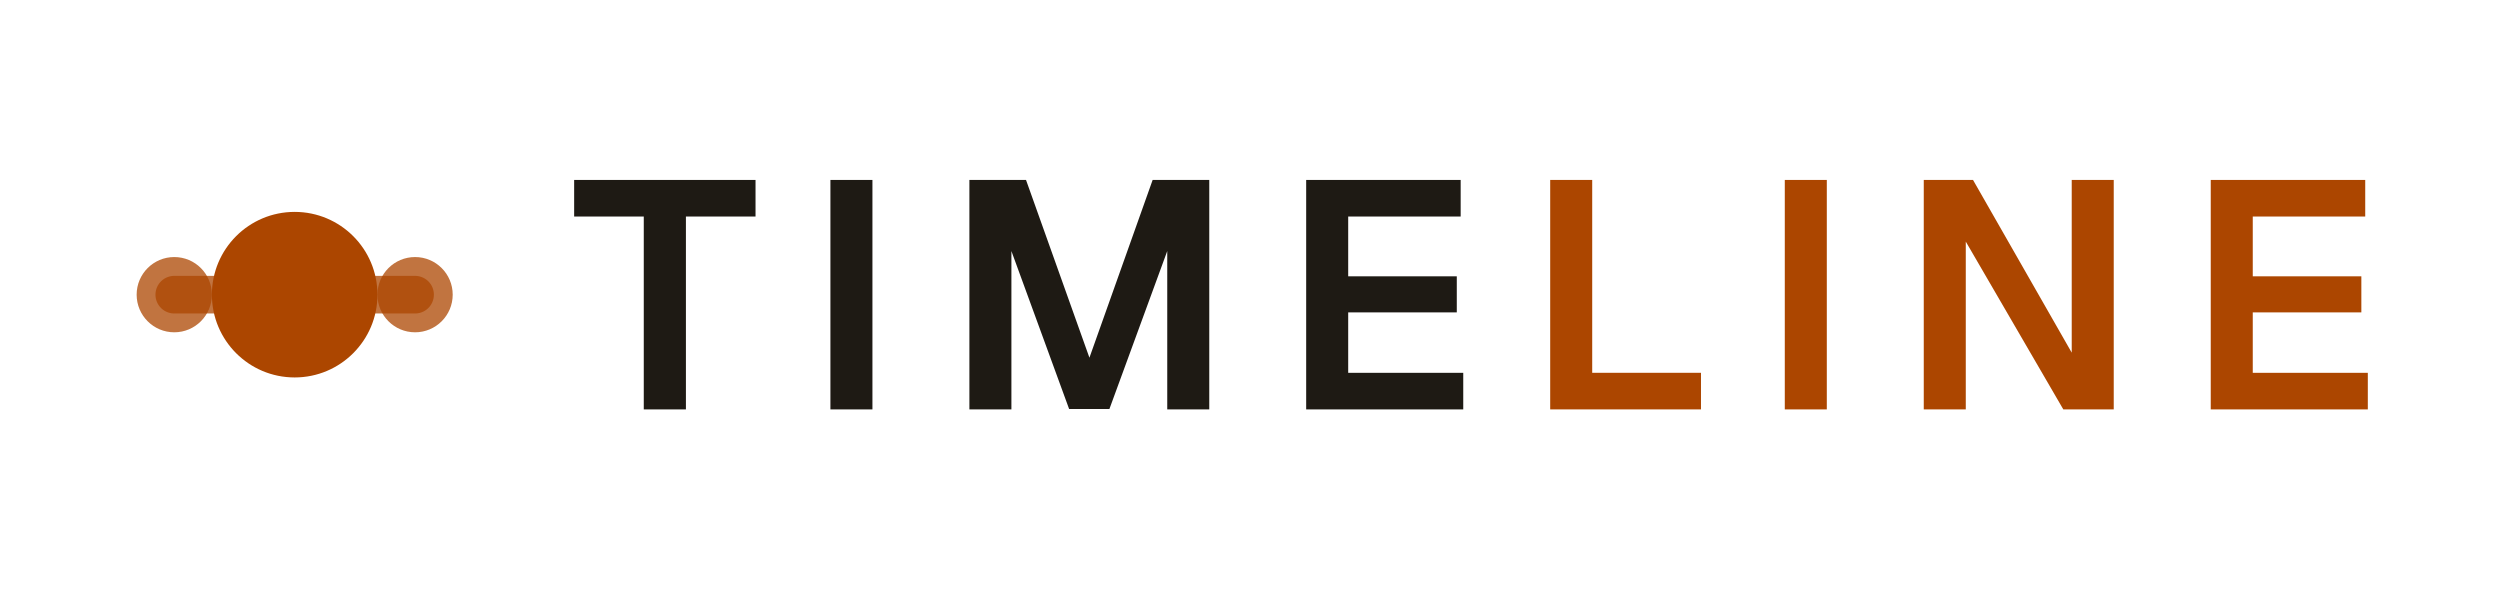
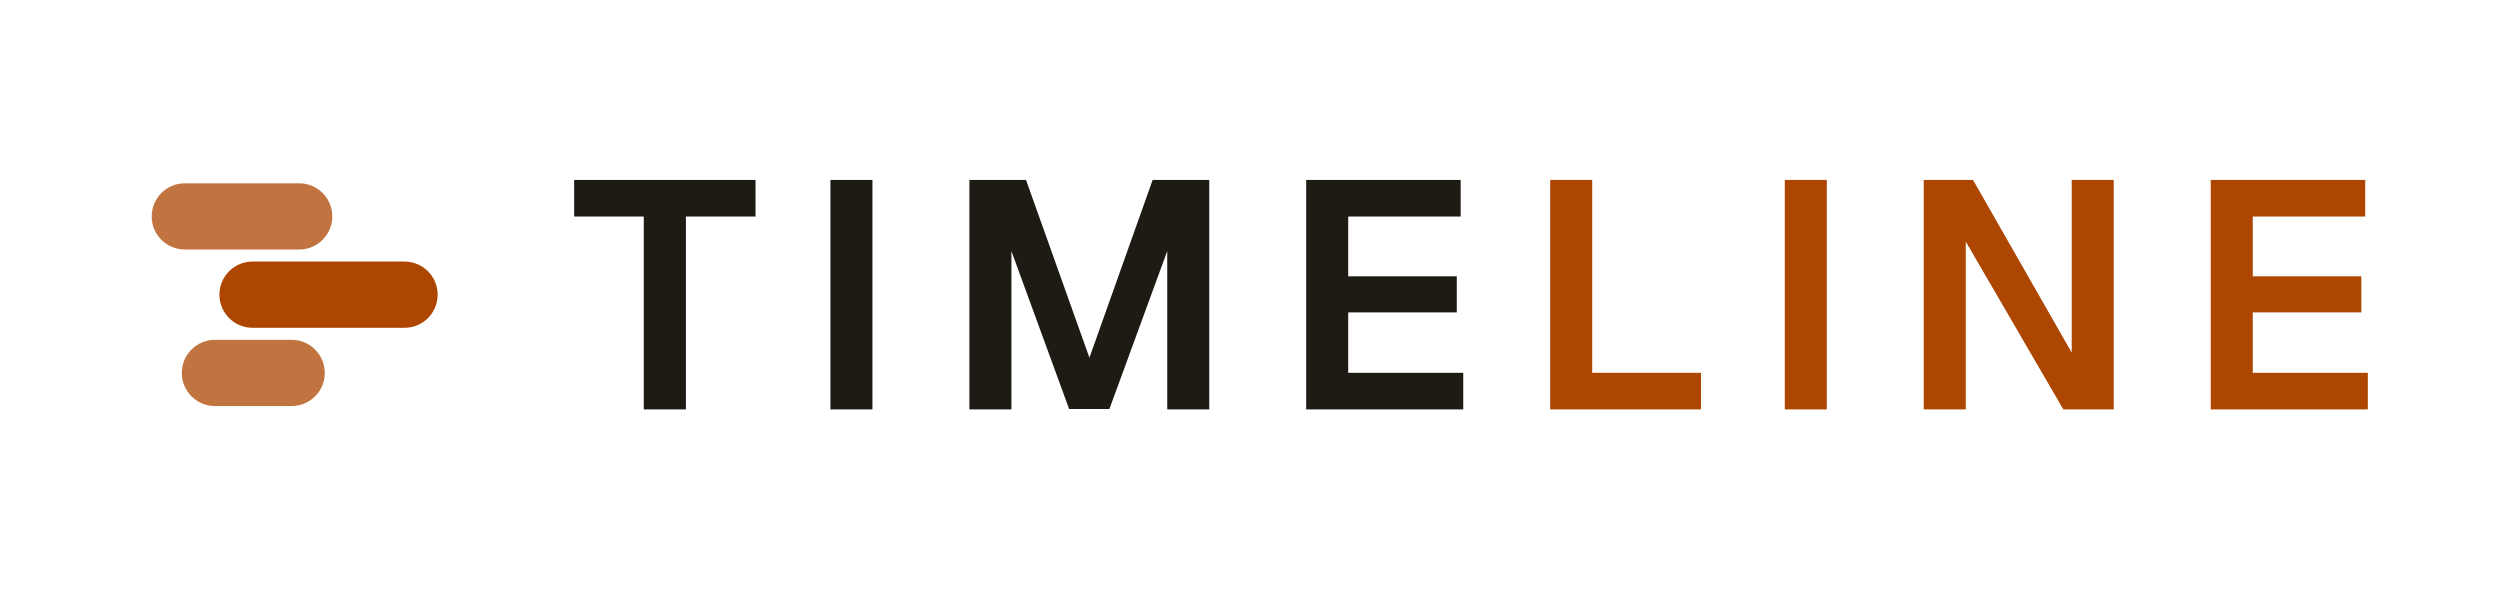
<svg xmlns="http://www.w3.org/2000/svg" width="263" height="62" viewBox="0 0 263 62" role="img" aria-label="Timeline">
  <g transform="translate(12.0 12.0) scale(1.5833)" fill="#ac4600">
-     <path d="M4 12h16" fill="none" stroke="#ac4600" stroke-width="2.5" stroke-linecap="round" opacity="0.75" />
-     <circle cx="4" cy="12" r="2.5" opacity="0.75" />
-     <circle cx="20" cy="12" r="2.5" opacity="0.75" />
-     <circle cx="12" cy="12" r="5.5" />
+     <rect x="2.5" y="4.6" width="12" height="4.4" rx="2.2" opacity="0.75" />
+     <rect x="7" y="9.8" width="14.5" height="4.4" rx="2.2" />
+     <rect x="4.5" y="15" width="9.5" height="4.4" rx="2.2" opacity="0.75" />
  </g>
  <g fill="#1e1a14">
    <path transform="translate(60.02 43.07) scale(0.034 -0.034)" d="M226.6 0.0V596.8H11.2V710.0H572.4V596.8H357.0V0.0Z" />
    <path transform="translate(84.64 43.07) scale(0.034 -0.034)" d="M80.0 0.0V710.0H210.0V0.0Z" />
    <path transform="translate(99.26 43.07) scale(0.034 -0.034)" d="M80.0 0.0V710.0H255.2L451.4 160.0L647.0 710.0H822.2V0.0H692.2V490.0L513.2 1.2H388.6L210.0 490.0V0.0Z" />
    <path transform="translate(134.69 43.07) scale(0.034 -0.034)" d="M80.0 0.0V710.0H558.0V596.8H210.0V411.8H546.0V300.2H210.0V113.2H566.0V0.0Z" />
  </g>
  <g fill="#ac4600">
    <path transform="translate(160.36 43.07) scale(0.034 -0.034)" d="M80.0 0.0V710.0H210.0V40.4L139.4 113.2H546.6V0.0Z" />
    <path transform="translate(185.04 43.07) scale(0.034 -0.034)" d="M80.0 0.0V710.0H210.0V0.0Z" />
    <path transform="translate(199.66 43.07) scale(0.034 -0.034)" d="M80.0 0.0V710.0H232.4L537.8 175.6V710.0H667.8V0.0H511.8L210.0 519.2V0.0Z" />
    <path transform="translate(229.85 43.07) scale(0.034 -0.034)" d="M80.0 0.0V710.0H558.0V596.8H210.0V411.8H546.0V300.2H210.0V113.2H566.0V0.0Z" />
  </g>
</svg>
